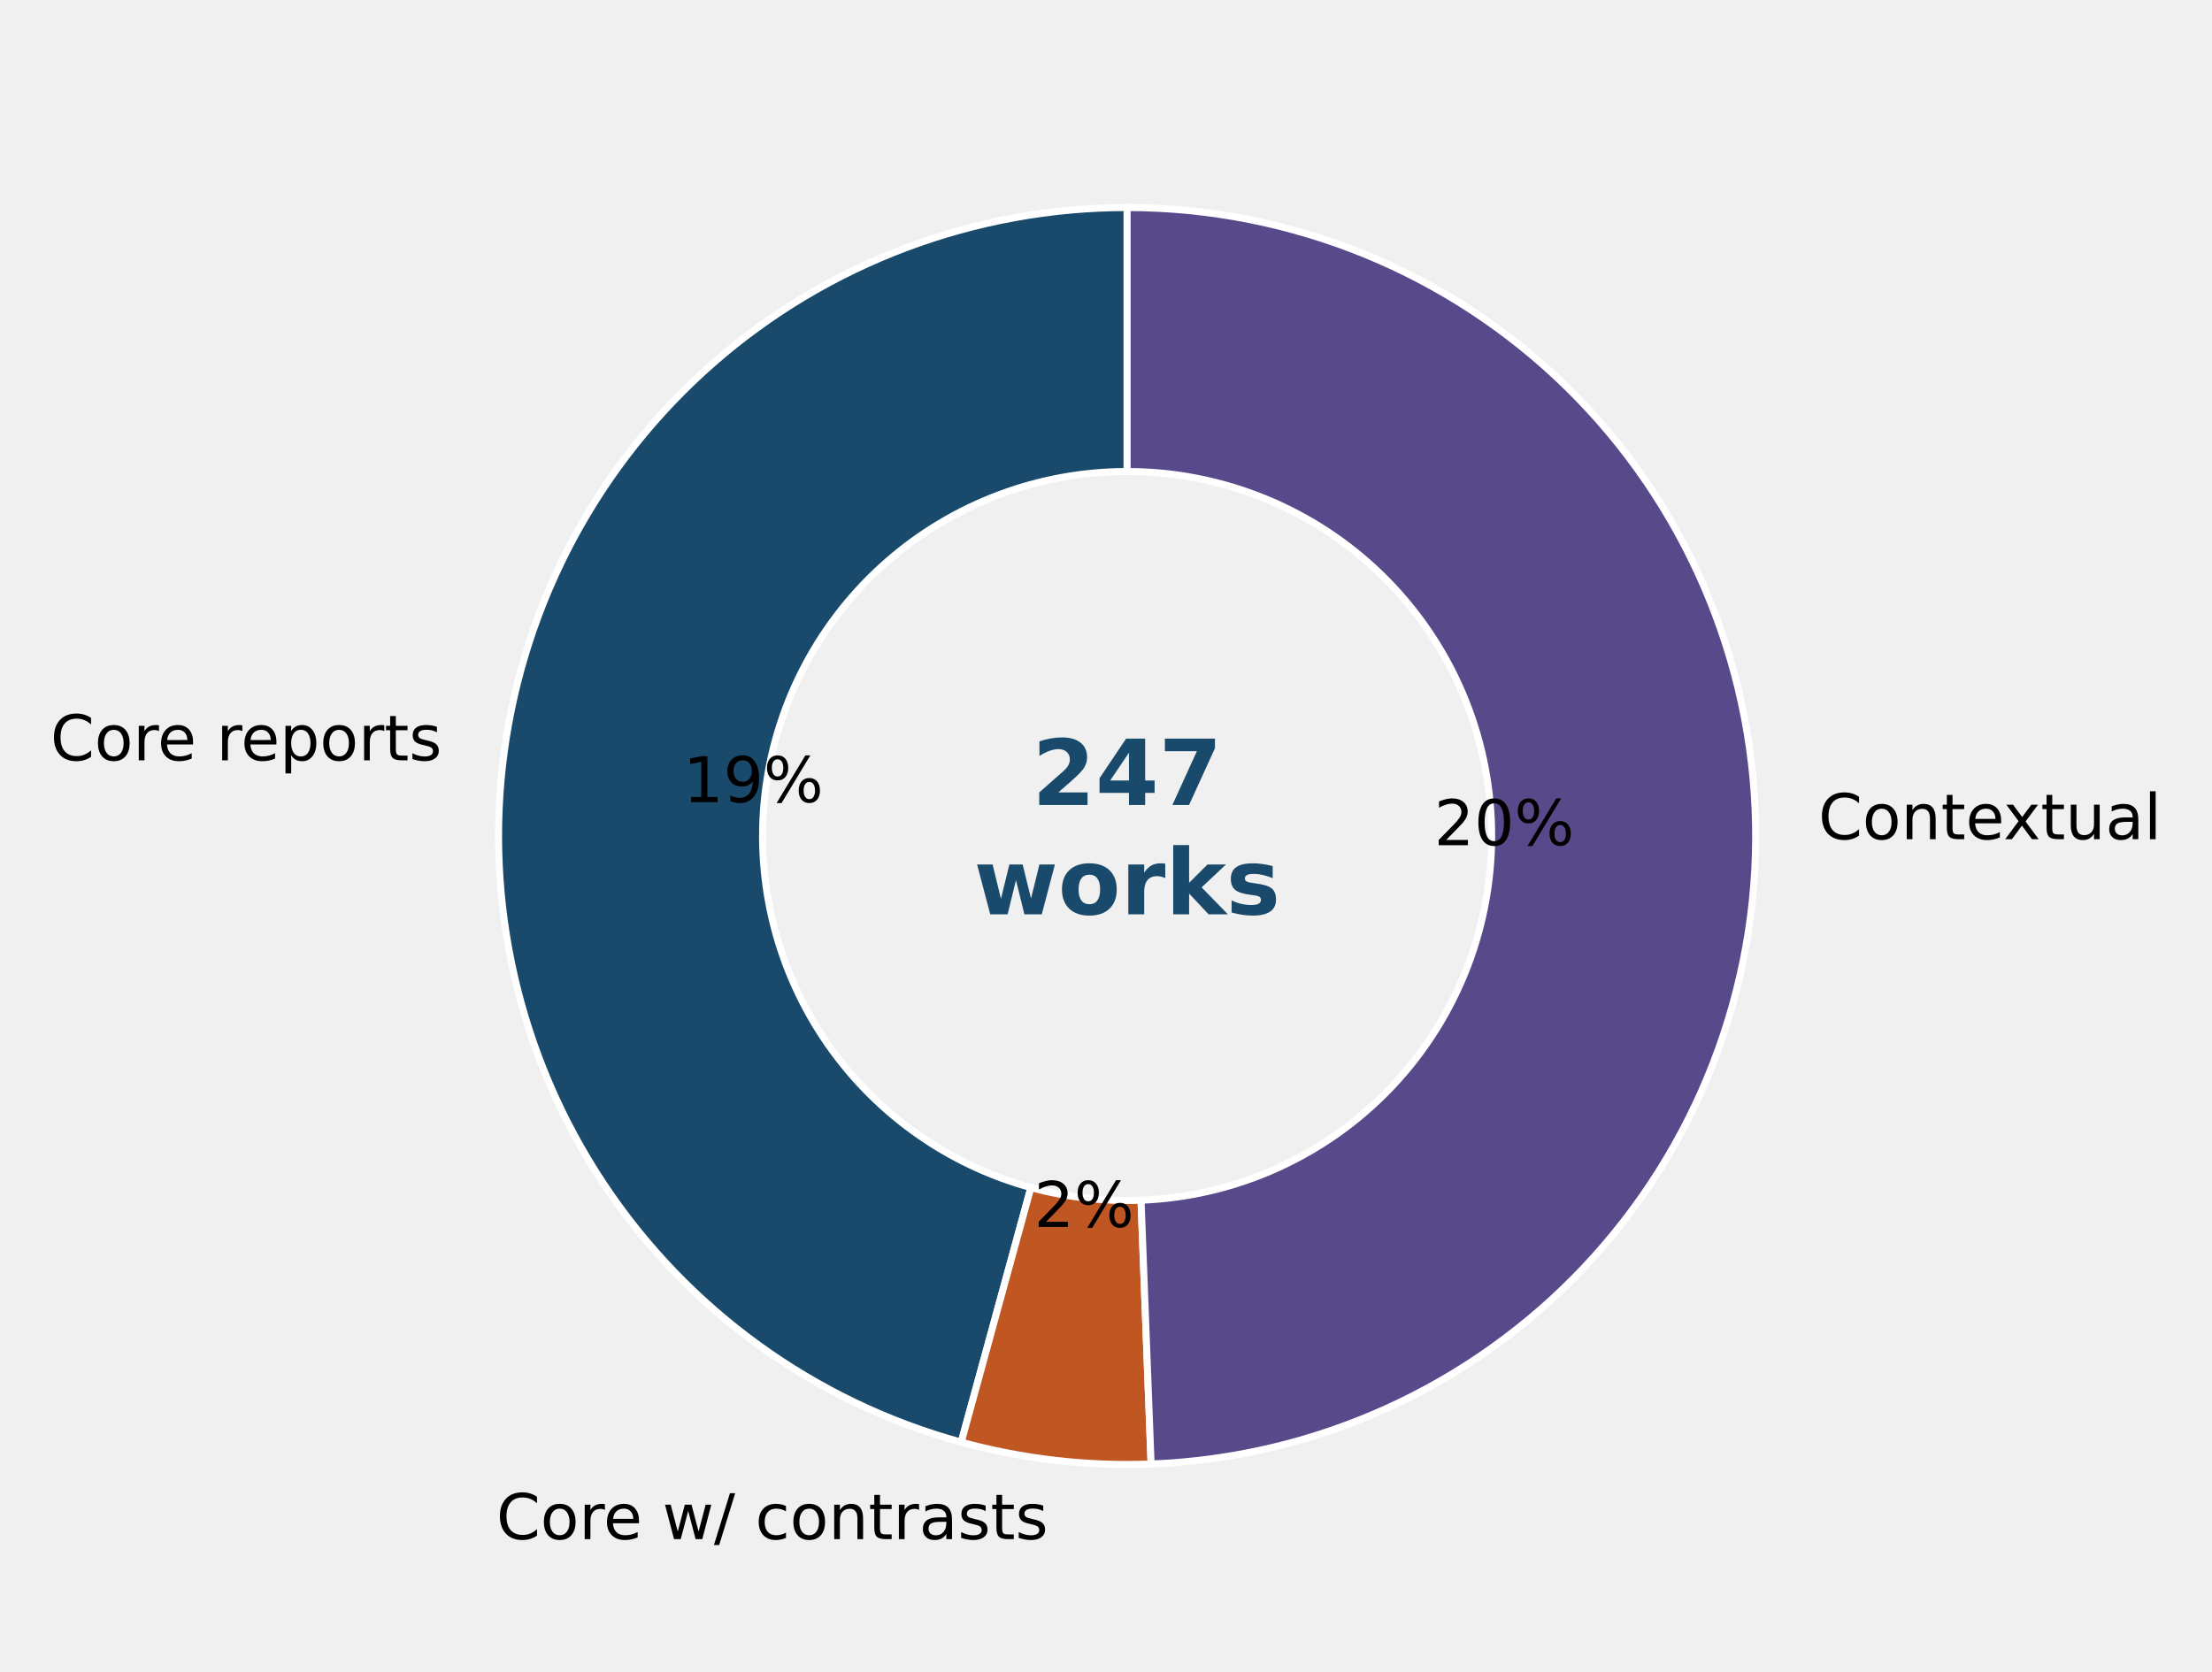
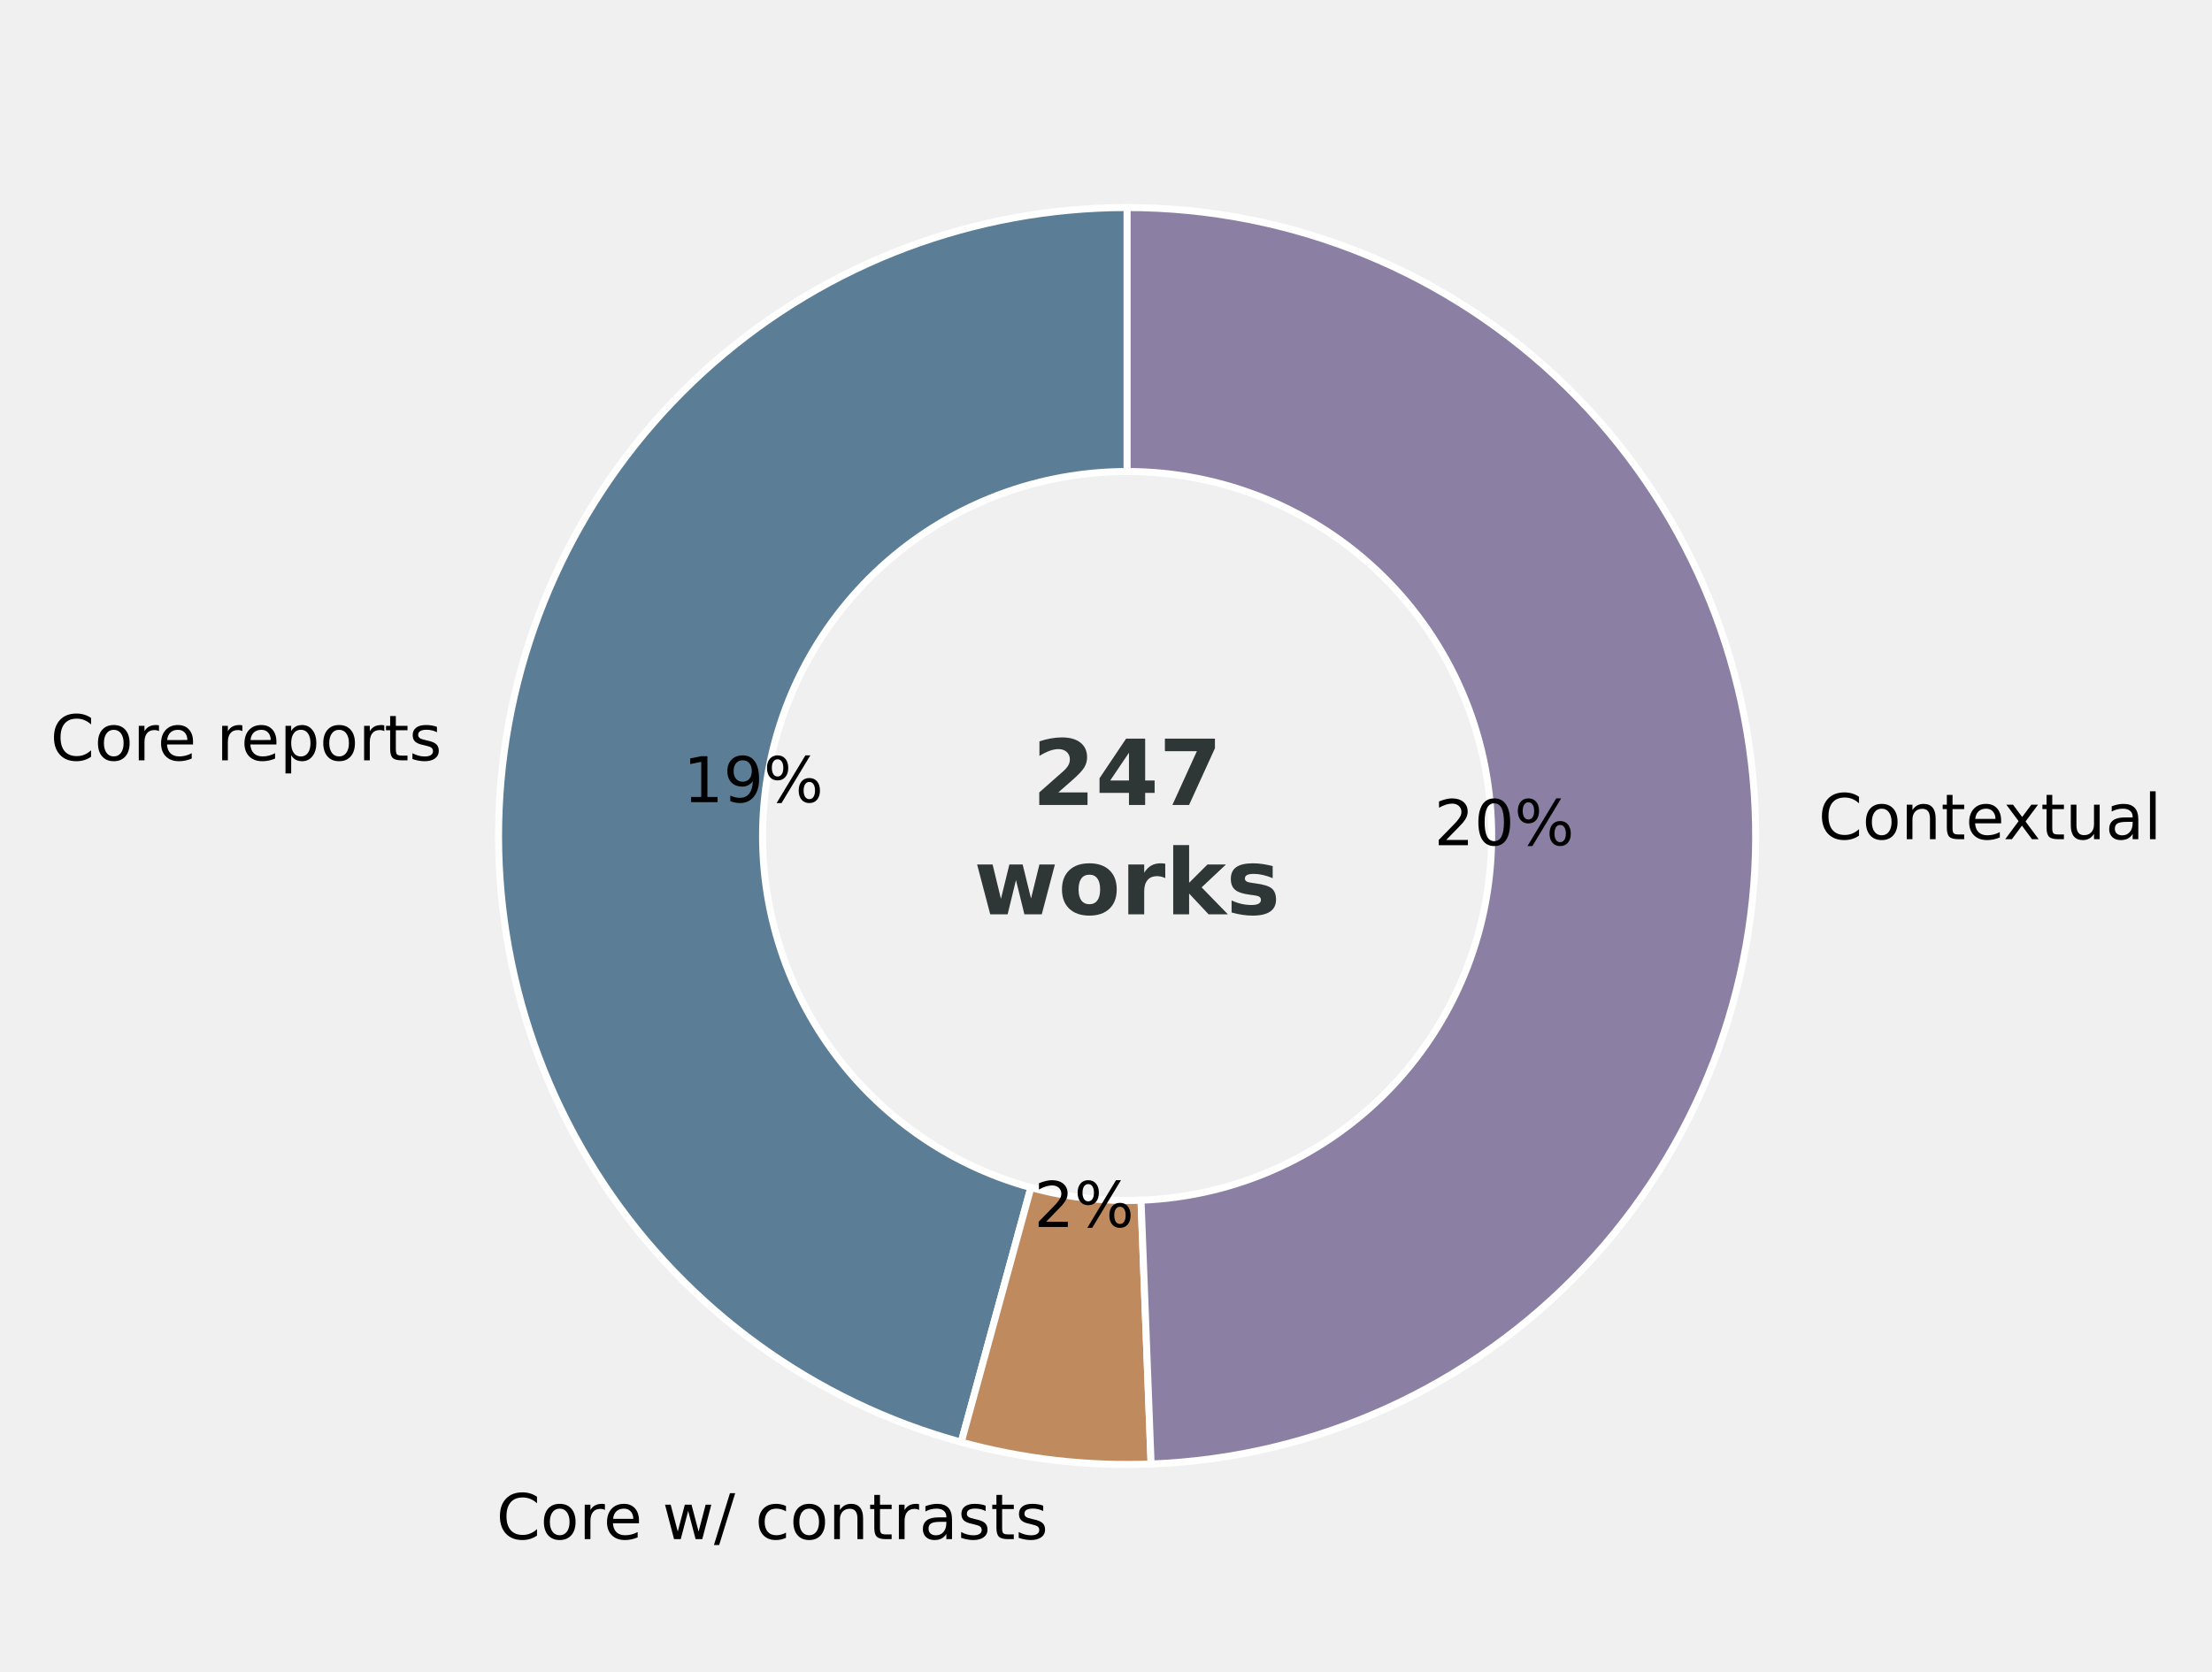
<svg xmlns="http://www.w3.org/2000/svg" xmlns:xlink="http://www.w3.org/1999/xlink" width="315.715pt" height="238.68pt" viewBox="0 0 315.715 238.68" version="1.1">
  <defs>
    <style type="text/css">*{stroke-linejoin: round; stroke-linecap: butt}</style>
  </defs>
  <g id="figure_1">
    <g id="patch_1">
      <path d="M 0 238.68  L 315.715 238.68  L 315.715 0  L 0 0  L 0 238.68  z " style="fill: none" />
    </g>
    <g id="axes_1">
      <g id="patch_2">
-         <path d="M 160.872 29.628  C 139.154 29.628 118.158 37.515 101.81 51.813  C 85.463 66.111 74.851 85.87 71.959 107.395  C 69.067 128.919 74.088 150.779 86.082 168.884  C 98.076 186.99 116.246 200.139 137.194 205.871  L 147.139 169.528  C 134.989 166.203 124.45 158.577 117.494 148.076  C 110.537 137.574 107.625 124.896 109.302 112.412  C 110.98 99.927 117.135 88.467 126.616 80.174  C 136.098 71.881 148.275 67.307 160.872 67.307  z " style="fill: #1a4a6b; stroke: #ffffff; stroke-linejoin: miter" />
+         <path d="M 160.872 29.628  C 139.154 29.628 118.158 37.515 101.81 51.813  C 85.463 66.111 74.851 85.87 71.959 107.395  C 69.067 128.919 74.088 150.779 86.082 168.884  C 98.076 186.99 116.246 200.139 137.194 205.871  L 147.139 169.528  C 134.989 166.203 124.45 158.577 117.494 148.076  C 110.537 137.574 107.625 124.896 109.302 112.412  C 110.98 99.927 117.135 88.467 126.616 80.174  C 136.098 71.881 148.275 67.307 160.872 67.307  z " style="fill: #5b7d95; stroke: #ffffff; stroke-linejoin: miter" />
      </g>
      <g id="patch_3">
-         <path d="M 137.194 205.871  C 141.598 207.076 146.088 207.943 150.625 208.465  C 155.161 208.986 159.731 209.161 164.294 208.987  L 162.857 171.335  C 160.21 171.436 157.56 171.335 154.929 171.032  C 152.298 170.73 149.693 170.227 147.139 169.528  z " style="fill: #c05621; stroke: #ffffff; stroke-linejoin: miter" />
+         <path d="M 137.194 205.871  C 141.598 207.076 146.088 207.943 150.625 208.465  C 155.161 208.986 159.731 209.161 164.294 208.987  L 162.857 171.335  C 160.21 171.436 157.56 171.335 154.929 171.032  C 152.298 170.73 149.693 170.227 147.139 169.528  z " style="fill: #c08a5f; stroke: #ffffff; stroke-linejoin: miter" />
      </g>
      <g id="patch_4">
-         <path d="M 164.294 208.987  C 187.765 208.091 209.971 198.012 226.097 180.935  C 242.224 163.858 251.016 141.112 250.568 117.629  C 250.12 94.145 240.466 71.751 223.7 55.302  C 206.934 38.852 184.36 29.628 160.872 29.628  L 160.872 67.307  C 174.495 67.307 187.588 72.657 197.312 82.198  C 207.037 91.739 212.636 104.727 212.895 118.347  C 213.155 131.968 208.056 145.16 198.703 155.065  C 189.349 164.97 176.47 170.815 162.857 171.335  z " style="fill: #584a8a; stroke: #ffffff; stroke-linejoin: miter" />
+         <path d="M 164.294 208.987  C 187.765 208.091 209.971 198.012 226.097 180.935  C 242.224 163.858 251.016 141.112 250.568 117.629  C 250.12 94.145 240.466 71.751 223.7 55.302  C 206.934 38.852 184.36 29.628 160.872 29.628  L 160.872 67.307  C 174.495 67.307 187.588 72.657 197.312 82.198  C 207.037 91.739 212.636 104.727 212.895 118.347  C 213.155 131.968 208.056 145.16 198.703 155.065  C 189.349 164.97 176.47 170.815 162.857 171.335  z " style="fill: #8b7fa3; stroke: #ffffff; stroke-linejoin: miter" />
      </g>
      <g id="matplotlib.axis_1" />
      <g id="matplotlib.axis_2" />
      <g id="text_1">
        <g transform="translate(7.2 108.5379) scale(0.09 -0.09)">
          <defs>
            <path id="DejaVuSans-26" d="M 4122 4306  L 4122 3641  Q 3803 3938 3442 4084  Q 3081 4231 2675 4231  Q 1875 4231 1450 3742  Q 1025 3253 1025 2328  Q 1025 1406 1450 917  Q 1875 428 2675 428  Q 3081 428 3442 575  Q 3803 722 4122 1019  L 4122 359  Q 3791 134 3420 21  Q 3050 -91 2638 -91  Q 1578 -91 968 557  Q 359 1206 359 2328  Q 359 3453 968 4101  Q 1578 4750 2638 4750  Q 3056 4750 3426 4639  Q 3797 4528 4122 4306  z " transform="scale(0.015625)" />
            <path id="DejaVuSans-52" d="M 1959 3097  Q 1497 3097 1228 2736  Q 959 2375 959 1747  Q 959 1119 1226 758  Q 1494 397 1959 397  Q 2419 397 2687 759  Q 2956 1122 2956 1747  Q 2956 2369 2687 2733  Q 2419 3097 1959 3097  z M 1959 3584  Q 2709 3584 3137 3096  Q 3566 2609 3566 1747  Q 3566 888 3137 398  Q 2709 -91 1959 -91  Q 1206 -91 779 398  Q 353 888 353 1747  Q 353 2609 779 3096  Q 1206 3584 1959 3584  z " transform="scale(0.015625)" />
            <path id="DejaVuSans-55" d="M 2631 2963  Q 2534 3019 2420 3045  Q 2306 3072 2169 3072  Q 1681 3072 1420 2755  Q 1159 2438 1159 1844  L 1159 0  L 581 0  L 581 3500  L 1159 3500  L 1159 2956  Q 1341 3275 1631 3429  Q 1922 3584 2338 3584  Q 2397 3584 2469 3576  Q 2541 3569 2628 3553  L 2631 2963  z " transform="scale(0.015625)" />
            <path id="DejaVuSans-48" d="M 3597 1894  L 3597 1613  L 953 1613  Q 991 1019 1311 708  Q 1631 397 2203 397  Q 2534 397 2845 478  Q 3156 559 3463 722  L 3463 178  Q 3153 47 2828 -22  Q 2503 -91 2169 -91  Q 1331 -91 842 396  Q 353 884 353 1716  Q 353 2575 817 3079  Q 1281 3584 2069 3584  Q 2775 3584 3186 3129  Q 3597 2675 3597 1894  z M 3022 2063  Q 3016 2534 2758 2815  Q 2500 3097 2075 3097  Q 1594 3097 1305 2825  Q 1016 2553 972 2059  L 3022 2063  z " transform="scale(0.015625)" />
            <path id="DejaVuSans-3" transform="scale(0.015625)" />
            <path id="DejaVuSans-53" d="M 1159 525  L 1159 -1331  L 581 -1331  L 581 3500  L 1159 3500  L 1159 2969  Q 1341 3281 1617 3432  Q 1894 3584 2278 3584  Q 2916 3584 3314 3078  Q 3713 2572 3713 1747  Q 3713 922 3314 415  Q 2916 -91 2278 -91  Q 1894 -91 1617 61  Q 1341 213 1159 525  z M 3116 1747  Q 3116 2381 2855 2742  Q 2594 3103 2138 3103  Q 1681 3103 1420 2742  Q 1159 2381 1159 1747  Q 1159 1113 1420 752  Q 1681 391 2138 391  Q 2594 391 2855 752  Q 3116 1113 3116 1747  z " transform="scale(0.015625)" />
            <path id="DejaVuSans-57" d="M 1172 4494  L 1172 3500  L 2356 3500  L 2356 3053  L 1172 3053  L 1172 1153  Q 1172 725 1289 603  Q 1406 481 1766 481  L 2356 481  L 2356 0  L 1766 0  Q 1100 0 847 248  Q 594 497 594 1153  L 594 3053  L 172 3053  L 172 3500  L 594 3500  L 594 4494  L 1172 4494  z " transform="scale(0.015625)" />
            <path id="DejaVuSans-56" d="M 2834 3397  L 2834 2853  Q 2591 2978 2328 3040  Q 2066 3103 1784 3103  Q 1356 3103 1142 2972  Q 928 2841 928 2578  Q 928 2378 1081 2264  Q 1234 2150 1697 2047  L 1894 2003  Q 2506 1872 2764 1633  Q 3022 1394 3022 966  Q 3022 478 2636 193  Q 2250 -91 1575 -91  Q 1294 -91 989 -36  Q 684 19 347 128  L 347 722  Q 666 556 975 473  Q 1284 391 1588 391  Q 1994 391 2212 530  Q 2431 669 2431 922  Q 2431 1156 2273 1281  Q 2116 1406 1581 1522  L 1381 1569  Q 847 1681 609 1914  Q 372 2147 372 2553  Q 372 3047 722 3315  Q 1072 3584 1716 3584  Q 2034 3584 2315 3537  Q 2597 3491 2834 3397  z " transform="scale(0.015625)" />
          </defs>
          <use xlink:href="#DejaVuSans-26" />
          <use xlink:href="#DejaVuSans-52" transform="translate(69.82812 0)" />
          <use xlink:href="#DejaVuSans-55" transform="translate(131.0156 0)" />
          <use xlink:href="#DejaVuSans-48" transform="translate(169.9219 0)" />
          <use xlink:href="#DejaVuSans-3" transform="translate(231.4531 0)" />
          <use xlink:href="#DejaVuSans-55" transform="translate(263.2344 0)" />
          <use xlink:href="#DejaVuSans-48" transform="translate(302.1406 0)" />
          <use xlink:href="#DejaVuSans-53" transform="translate(363.6719 0)" />
          <use xlink:href="#DejaVuSans-52" transform="translate(427.1562 0)" />
          <use xlink:href="#DejaVuSans-55" transform="translate(488.3438 0)" />
          <use xlink:href="#DejaVuSans-57" transform="translate(529.4531 0)" />
          <use xlink:href="#DejaVuSans-56" transform="translate(568.6562 0)" />
        </g>
      </g>
      <g id="text_2">
        <g transform="translate(70.84886 219.7152) scale(0.09 -0.09)">
          <defs>
            <path id="DejaVuSans-5a" d="M 269 3500  L 844 3500  L 1563 769  L 2278 3500  L 2956 3500  L 3675 769  L 4391 3500  L 4966 3500  L 4050 0  L 3372 0  L 2619 2869  L 1863 0  L 1184 0  L 269 3500  z " transform="scale(0.015625)" />
            <path id="DejaVuSans-12" d="M 1625 4666  L 2156 4666  L 531 -594  L 0 -594  L 1625 4666  z " transform="scale(0.015625)" />
            <path id="DejaVuSans-46" d="M 3122 3366  L 3122 2828  Q 2878 2963 2633 3030  Q 2388 3097 2138 3097  Q 1578 3097 1268 2742  Q 959 2388 959 1747  Q 959 1106 1268 751  Q 1578 397 2138 397  Q 2388 397 2633 464  Q 2878 531 3122 666  L 3122 134  Q 2881 22 2623 -34  Q 2366 -91 2075 -91  Q 1284 -91 818 406  Q 353 903 353 1747  Q 353 2603 823 3093  Q 1294 3584 2113 3584  Q 2378 3584 2631 3529  Q 2884 3475 3122 3366  z " transform="scale(0.015625)" />
            <path id="DejaVuSans-51" d="M 3513 2113  L 3513 0  L 2938 0  L 2938 2094  Q 2938 2591 2744 2837  Q 2550 3084 2163 3084  Q 1697 3084 1428 2787  Q 1159 2491 1159 1978  L 1159 0  L 581 0  L 581 3500  L 1159 3500  L 1159 2956  Q 1366 3272 1645 3428  Q 1925 3584 2291 3584  Q 2894 3584 3203 3211  Q 3513 2838 3513 2113  z " transform="scale(0.015625)" />
            <path id="DejaVuSans-44" d="M 2194 1759  Q 1497 1759 1228 1600  Q 959 1441 959 1056  Q 959 750 1161 570  Q 1363 391 1709 391  Q 2188 391 2477 730  Q 2766 1069 2766 1631  L 2766 1759  L 2194 1759  z M 3341 1997  L 3341 0  L 2766 0  L 2766 531  Q 2569 213 2275 61  Q 1981 -91 1556 -91  Q 1019 -91 701 211  Q 384 513 384 1019  Q 384 1609 779 1909  Q 1175 2209 1959 2209  L 2766 2209  L 2766 2266  Q 2766 2663 2505 2880  Q 2244 3097 1772 3097  Q 1472 3097 1187 3025  Q 903 2953 641 2809  L 641 3341  Q 956 3463 1253 3523  Q 1550 3584 1831 3584  Q 2591 3584 2966 3190  Q 3341 2797 3341 1997  z " transform="scale(0.015625)" />
          </defs>
          <use xlink:href="#DejaVuSans-26" />
          <use xlink:href="#DejaVuSans-52" transform="translate(69.82812 0)" />
          <use xlink:href="#DejaVuSans-55" transform="translate(131.0156 0)" />
          <use xlink:href="#DejaVuSans-48" transform="translate(169.9219 0)" />
          <use xlink:href="#DejaVuSans-3" transform="translate(231.4531 0)" />
          <use xlink:href="#DejaVuSans-5a" transform="translate(263.2344 0)" />
          <use xlink:href="#DejaVuSans-12" transform="translate(345.0156 0)" />
          <use xlink:href="#DejaVuSans-3" transform="translate(378.7031 0)" />
          <use xlink:href="#DejaVuSans-46" transform="translate(410.4844 0)" />
          <use xlink:href="#DejaVuSans-52" transform="translate(465.4688 0)" />
          <use xlink:href="#DejaVuSans-51" transform="translate(526.6562 0)" />
          <use xlink:href="#DejaVuSans-57" transform="translate(590.0312 0)" />
          <use xlink:href="#DejaVuSans-55" transform="translate(629.2344 0)" />
          <use xlink:href="#DejaVuSans-44" transform="translate(670.3438 0)" />
          <use xlink:href="#DejaVuSans-56" transform="translate(731.625 0)" />
          <use xlink:href="#DejaVuSans-57" transform="translate(783.7188 0)" />
          <use xlink:href="#DejaVuSans-56" transform="translate(822.9219 0)" />
        </g>
      </g>
      <g id="text_3">
        <g transform="translate(259.5372 119.7956) scale(0.09 -0.09)">
          <defs>
            <path id="DejaVuSans-5b" d="M 3513 3500  L 2247 1797  L 3578 0  L 2900 0  L 1881 1375  L 863 0  L 184 0  L 1544 1831  L 300 3500  L 978 3500  L 1906 2253  L 2834 3500  L 3513 3500  z " transform="scale(0.015625)" />
            <path id="DejaVuSans-58" d="M 544 1381  L 544 3500  L 1119 3500  L 1119 1403  Q 1119 906 1312 657  Q 1506 409 1894 409  Q 2359 409 2629 706  Q 2900 1003 2900 1516  L 2900 3500  L 3475 3500  L 3475 0  L 2900 0  L 2900 538  Q 2691 219 2414 64  Q 2138 -91 1772 -91  Q 1169 -91 856 284  Q 544 659 544 1381  z M 1991 3584  L 1991 3584  z " transform="scale(0.015625)" />
            <path id="DejaVuSans-4f" d="M 603 4863  L 1178 4863  L 1178 0  L 603 0  L 603 4863  z " transform="scale(0.015625)" />
          </defs>
          <use xlink:href="#DejaVuSans-26" />
          <use xlink:href="#DejaVuSans-52" transform="translate(69.82812 0)" />
          <use xlink:href="#DejaVuSans-51" transform="translate(131.0156 0)" />
          <use xlink:href="#DejaVuSans-57" transform="translate(194.3906 0)" />
          <use xlink:href="#DejaVuSans-48" transform="translate(233.5938 0)" />
          <use xlink:href="#DejaVuSans-5b" transform="translate(293.375 0)" />
          <use xlink:href="#DejaVuSans-57" transform="translate(352.5625 0)" />
          <use xlink:href="#DejaVuSans-58" transform="translate(391.7656 0)" />
          <use xlink:href="#DejaVuSans-44" transform="translate(455.1406 0)" />
          <use xlink:href="#DejaVuSans-4f" transform="translate(516.4219 0)" />
        </g>
      </g>
      <g id="text_4">
        <g transform="translate(97.52213 114.5106) scale(0.09 -0.09)">
          <defs>
            <path id="DejaVuSans-14" d="M 794 531  L 1825 531  L 1825 4091  L 703 3866  L 703 4441  L 1819 4666  L 2450 4666  L 2450 531  L 3481 531  L 3481 0  L 794 0  L 794 531  z " transform="scale(0.015625)" />
            <path id="DejaVuSans-1c" d="M 703 97  L 703 672  Q 941 559 1184 500  Q 1428 441 1663 441  Q 2288 441 2617 861  Q 2947 1281 2994 2138  Q 2813 1869 2534 1725  Q 2256 1581 1919 1581  Q 1219 1581 811 2004  Q 403 2428 403 3163  Q 403 3881 828 4315  Q 1253 4750 1959 4750  Q 2769 4750 3195 4129  Q 3622 3509 3622 2328  Q 3622 1225 3098 567  Q 2575 -91 1691 -91  Q 1453 -91 1209 -44  Q 966 3 703 97  z M 1959 2075  Q 2384 2075 2632 2365  Q 2881 2656 2881 3163  Q 2881 3666 2632 3958  Q 2384 4250 1959 4250  Q 1534 4250 1286 3958  Q 1038 3666 1038 3163  Q 1038 2656 1286 2365  Q 1534 2075 1959 2075  z " transform="scale(0.015625)" />
            <path id="DejaVuSans-8" d="M 4653 2053  Q 4381 2053 4226 1822  Q 4072 1591 4072 1178  Q 4072 772 4226 539  Q 4381 306 4653 306  Q 4919 306 5073 539  Q 5228 772 5228 1178  Q 5228 1588 5073 1820  Q 4919 2053 4653 2053  z M 4653 2450  Q 5147 2450 5437 2106  Q 5728 1763 5728 1178  Q 5728 594 5436 251  Q 5144 -91 4653 -91  Q 4153 -91 3862 251  Q 3572 594 3572 1178  Q 3572 1766 3864 2108  Q 4156 2450 4653 2450  z M 1428 4353  Q 1159 4353 1004 4120  Q 850 3888 850 3481  Q 850 3069 1003 2837  Q 1156 2606 1428 2606  Q 1700 2606 1854 2837  Q 2009 3069 2009 3481  Q 2009 3884 1853 4118  Q 1697 4353 1428 4353  z M 4250 4750  L 4750 4750  L 1831 -91  L 1331 -91  L 4250 4750  z M 1428 4750  Q 1922 4750 2215 4408  Q 2509 4066 2509 3481  Q 2509 2891 2217 2550  Q 1925 2209 1428 2209  Q 931 2209 642 2551  Q 353 2894 353 3481  Q 353 4063 643 4406  Q 934 4750 1428 4750  z " transform="scale(0.015625)" />
          </defs>
          <use xlink:href="#DejaVuSans-14" />
          <use xlink:href="#DejaVuSans-1c" transform="translate(63.625 0)" />
          <use xlink:href="#DejaVuSans-8" transform="translate(127.25 0)" />
        </g>
      </g>
      <g id="text_5">
        <g transform="translate(147.5849 175.1528) scale(0.09 -0.09)">
          <defs>
            <path id="DejaVuSans-15" d="M 1228 531  L 3431 531  L 3431 0  L 469 0  L 469 531  Q 828 903 1448 1529  Q 2069 2156 2228 2338  Q 2531 2678 2651 2914  Q 2772 3150 2772 3378  Q 2772 3750 2511 3984  Q 2250 4219 1831 4219  Q 1534 4219 1204 4116  Q 875 4013 500 3803  L 500 4441  Q 881 4594 1212 4672  Q 1544 4750 1819 4750  Q 2544 4750 2975 4387  Q 3406 4025 3406 3419  Q 3406 3131 3298 2873  Q 3191 2616 2906 2266  Q 2828 2175 2409 1742  Q 1991 1309 1228 531  z " transform="scale(0.015625)" />
          </defs>
          <use xlink:href="#DejaVuSans-15" />
          <use xlink:href="#DejaVuSans-8" transform="translate(63.625 0)" />
        </g>
      </g>
      <g id="text_6">
        <g transform="translate(204.6874 120.651) scale(0.09 -0.09)">
          <defs>
            <path id="DejaVuSans-13" d="M 2034 4250  Q 1547 4250 1301 3770  Q 1056 3291 1056 2328  Q 1056 1369 1301 889  Q 1547 409 2034 409  Q 2525 409 2770 889  Q 3016 1369 3016 2328  Q 3016 3291 2770 3770  Q 2525 4250 2034 4250  z M 2034 4750  Q 2819 4750 3233 4129  Q 3647 3509 3647 2328  Q 3647 1150 3233 529  Q 2819 -91 2034 -91  Q 1250 -91 836 529  Q 422 1150 422 2328  Q 422 3509 836 4129  Q 1250 4750 2034 4750  z " transform="scale(0.015625)" />
          </defs>
          <use xlink:href="#DejaVuSans-15" />
          <use xlink:href="#DejaVuSans-13" transform="translate(63.625 0)" />
          <use xlink:href="#DejaVuSans-8" transform="translate(127.25 0)" />
        </g>
      </g>
      <g id="text_7">
-         <g style="fill: #1a4a6b" transform="translate(147.3042 114.9152) scale(0.13 -0.13)">
+         <g style="fill: #2e3735" transform="translate(147.3042 114.9152) scale(0.13 -0.13)">
          <defs>
            <path id="DejaVuSans-Bold-15" d="M 1844 884  L 3897 884  L 3897 0  L 506 0  L 506 884  L 2209 2388  Q 2438 2594 2547 2791  Q 2656 2988 2656 3200  Q 2656 3528 2436 3728  Q 2216 3928 1850 3928  Q 1569 3928 1234 3808  Q 900 3688 519 3450  L 519 4475  Q 925 4609 1322 4679  Q 1719 4750 2100 4750  Q 2938 4750 3402 4381  Q 3866 4013 3866 3353  Q 3866 2972 3669 2642  Q 3472 2313 2841 1759  L 1844 884  z " transform="scale(0.015625)" />
            <path id="DejaVuSans-Bold-17" d="M 2356 3675  L 1038 1722  L 2356 1722  L 2356 3675  z M 2156 4666  L 3494 4666  L 3494 1722  L 4159 1722  L 4159 850  L 3494 850  L 3494 0  L 2356 0  L 2356 850  L 288 850  L 288 1881  L 2156 4666  z " transform="scale(0.015625)" />
            <path id="DejaVuSans-Bold-1a" d="M 428 4666  L 3944 4666  L 3944 3988  L 2125 0  L 953 0  L 2675 3781  L 428 3781  L 428 4666  z " transform="scale(0.015625)" />
          </defs>
          <use xlink:href="#DejaVuSans-Bold-15" />
          <use xlink:href="#DejaVuSans-Bold-17" transform="translate(69.57812 0)" />
          <use xlink:href="#DejaVuSans-Bold-1a" transform="translate(139.1562 0)" />
        </g>
-         <g style="fill: #1a4a6b" transform="translate(139.0046 130.5187) scale(0.13 -0.13)">
+         <g style="fill: #2e3735" transform="translate(139.0046 130.5187) scale(0.13 -0.13)">
          <defs>
            <path id="DejaVuSans-Bold-5a" d="M 225 3500  L 1313 3500  L 1900 1088  L 2491 3500  L 3425 3500  L 4013 1113  L 4603 3500  L 5691 3500  L 4769 0  L 3547 0  L 2956 2406  L 2369 0  L 1147 0  L 225 3500  z " transform="scale(0.015625)" />
            <path id="DejaVuSans-Bold-52" d="M 2203 2784  Q 1831 2784 1636 2517  Q 1441 2250 1441 1747  Q 1441 1244 1636 976  Q 1831 709 2203 709  Q 2569 709 2762 976  Q 2956 1244 2956 1747  Q 2956 2250 2762 2517  Q 2569 2784 2203 2784  z M 2203 3584  Q 3106 3584 3614 3096  Q 4122 2609 4122 1747  Q 4122 884 3614 396  Q 3106 -91 2203 -91  Q 1297 -91 786 396  Q 275 884 275 1747  Q 275 2609 786 3096  Q 1297 3584 2203 3584  z " transform="scale(0.015625)" />
            <path id="DejaVuSans-Bold-55" d="M 3138 2547  Q 2991 2616 2845 2648  Q 2700 2681 2553 2681  Q 2122 2681 1889 2404  Q 1656 2128 1656 1613  L 1656 0  L 538 0  L 538 3500  L 1656 3500  L 1656 2925  Q 1872 3269 2151 3426  Q 2431 3584 2822 3584  Q 2878 3584 2943 3579  Q 3009 3575 3134 3559  L 3138 2547  z " transform="scale(0.015625)" />
            <path id="DejaVuSans-Bold-4e" d="M 538 4863  L 1656 4863  L 1656 2216  L 2944 3500  L 4244 3500  L 2534 1894  L 4378 0  L 3022 0  L 1656 1459  L 1656 0  L 538 0  L 538 4863  z " transform="scale(0.015625)" />
            <path id="DejaVuSans-Bold-56" d="M 3272 3391  L 3272 2541  Q 2913 2691 2578 2766  Q 2244 2841 1947 2841  Q 1628 2841 1473 2761  Q 1319 2681 1319 2516  Q 1319 2381 1436 2309  Q 1553 2238 1856 2203  L 2053 2175  Q 2913 2066 3209 1816  Q 3506 1566 3506 1031  Q 3506 472 3093 190  Q 2681 -91 1863 -91  Q 1516 -91 1145 -36  Q 775 19 384 128  L 384 978  Q 719 816 1070 734  Q 1422 653 1784 653  Q 2113 653 2278 743  Q 2444 834 2444 1013  Q 2444 1163 2330 1236  Q 2216 1309 1875 1350  L 1678 1375  Q 931 1469 631 1722  Q 331 1975 331 2491  Q 331 3047 712 3315  Q 1094 3584 1881 3584  Q 2191 3584 2531 3537  Q 2872 3491 3272 3391  z " transform="scale(0.015625)" />
          </defs>
          <use xlink:href="#DejaVuSans-Bold-5a" />
          <use xlink:href="#DejaVuSans-Bold-52" transform="translate(92.39062 0)" />
          <use xlink:href="#DejaVuSans-Bold-55" transform="translate(161.0938 0)" />
          <use xlink:href="#DejaVuSans-Bold-4e" transform="translate(210.4062 0)" />
          <use xlink:href="#DejaVuSans-Bold-56" transform="translate(276.9062 0)" />
        </g>
      </g>
    </g>
  </g>
</svg>
